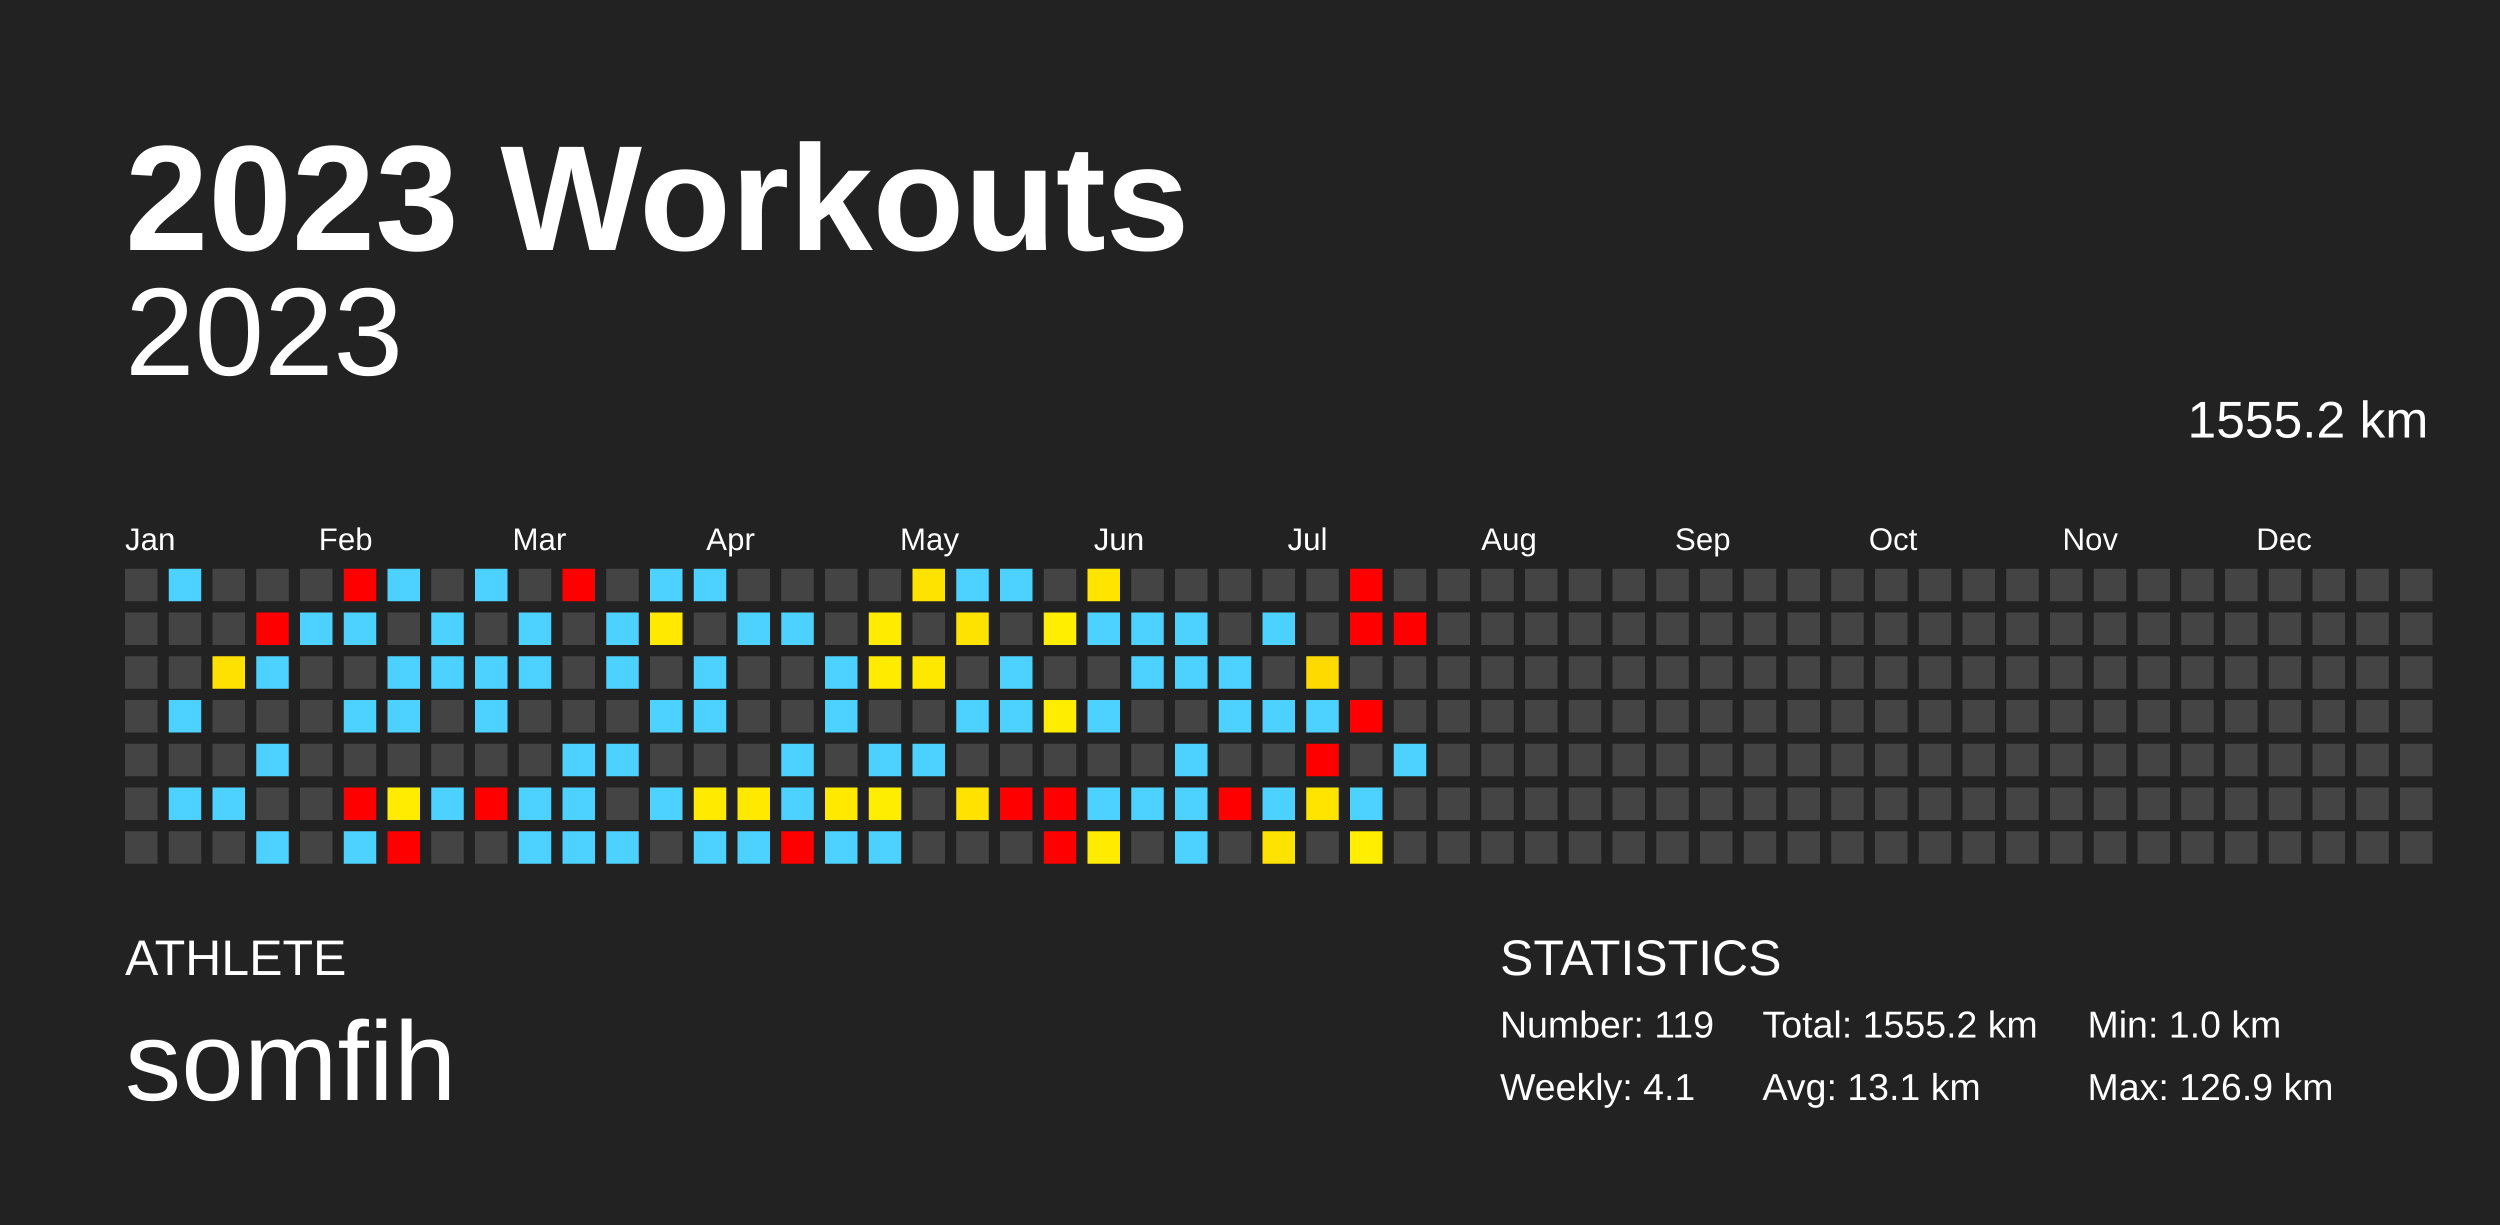
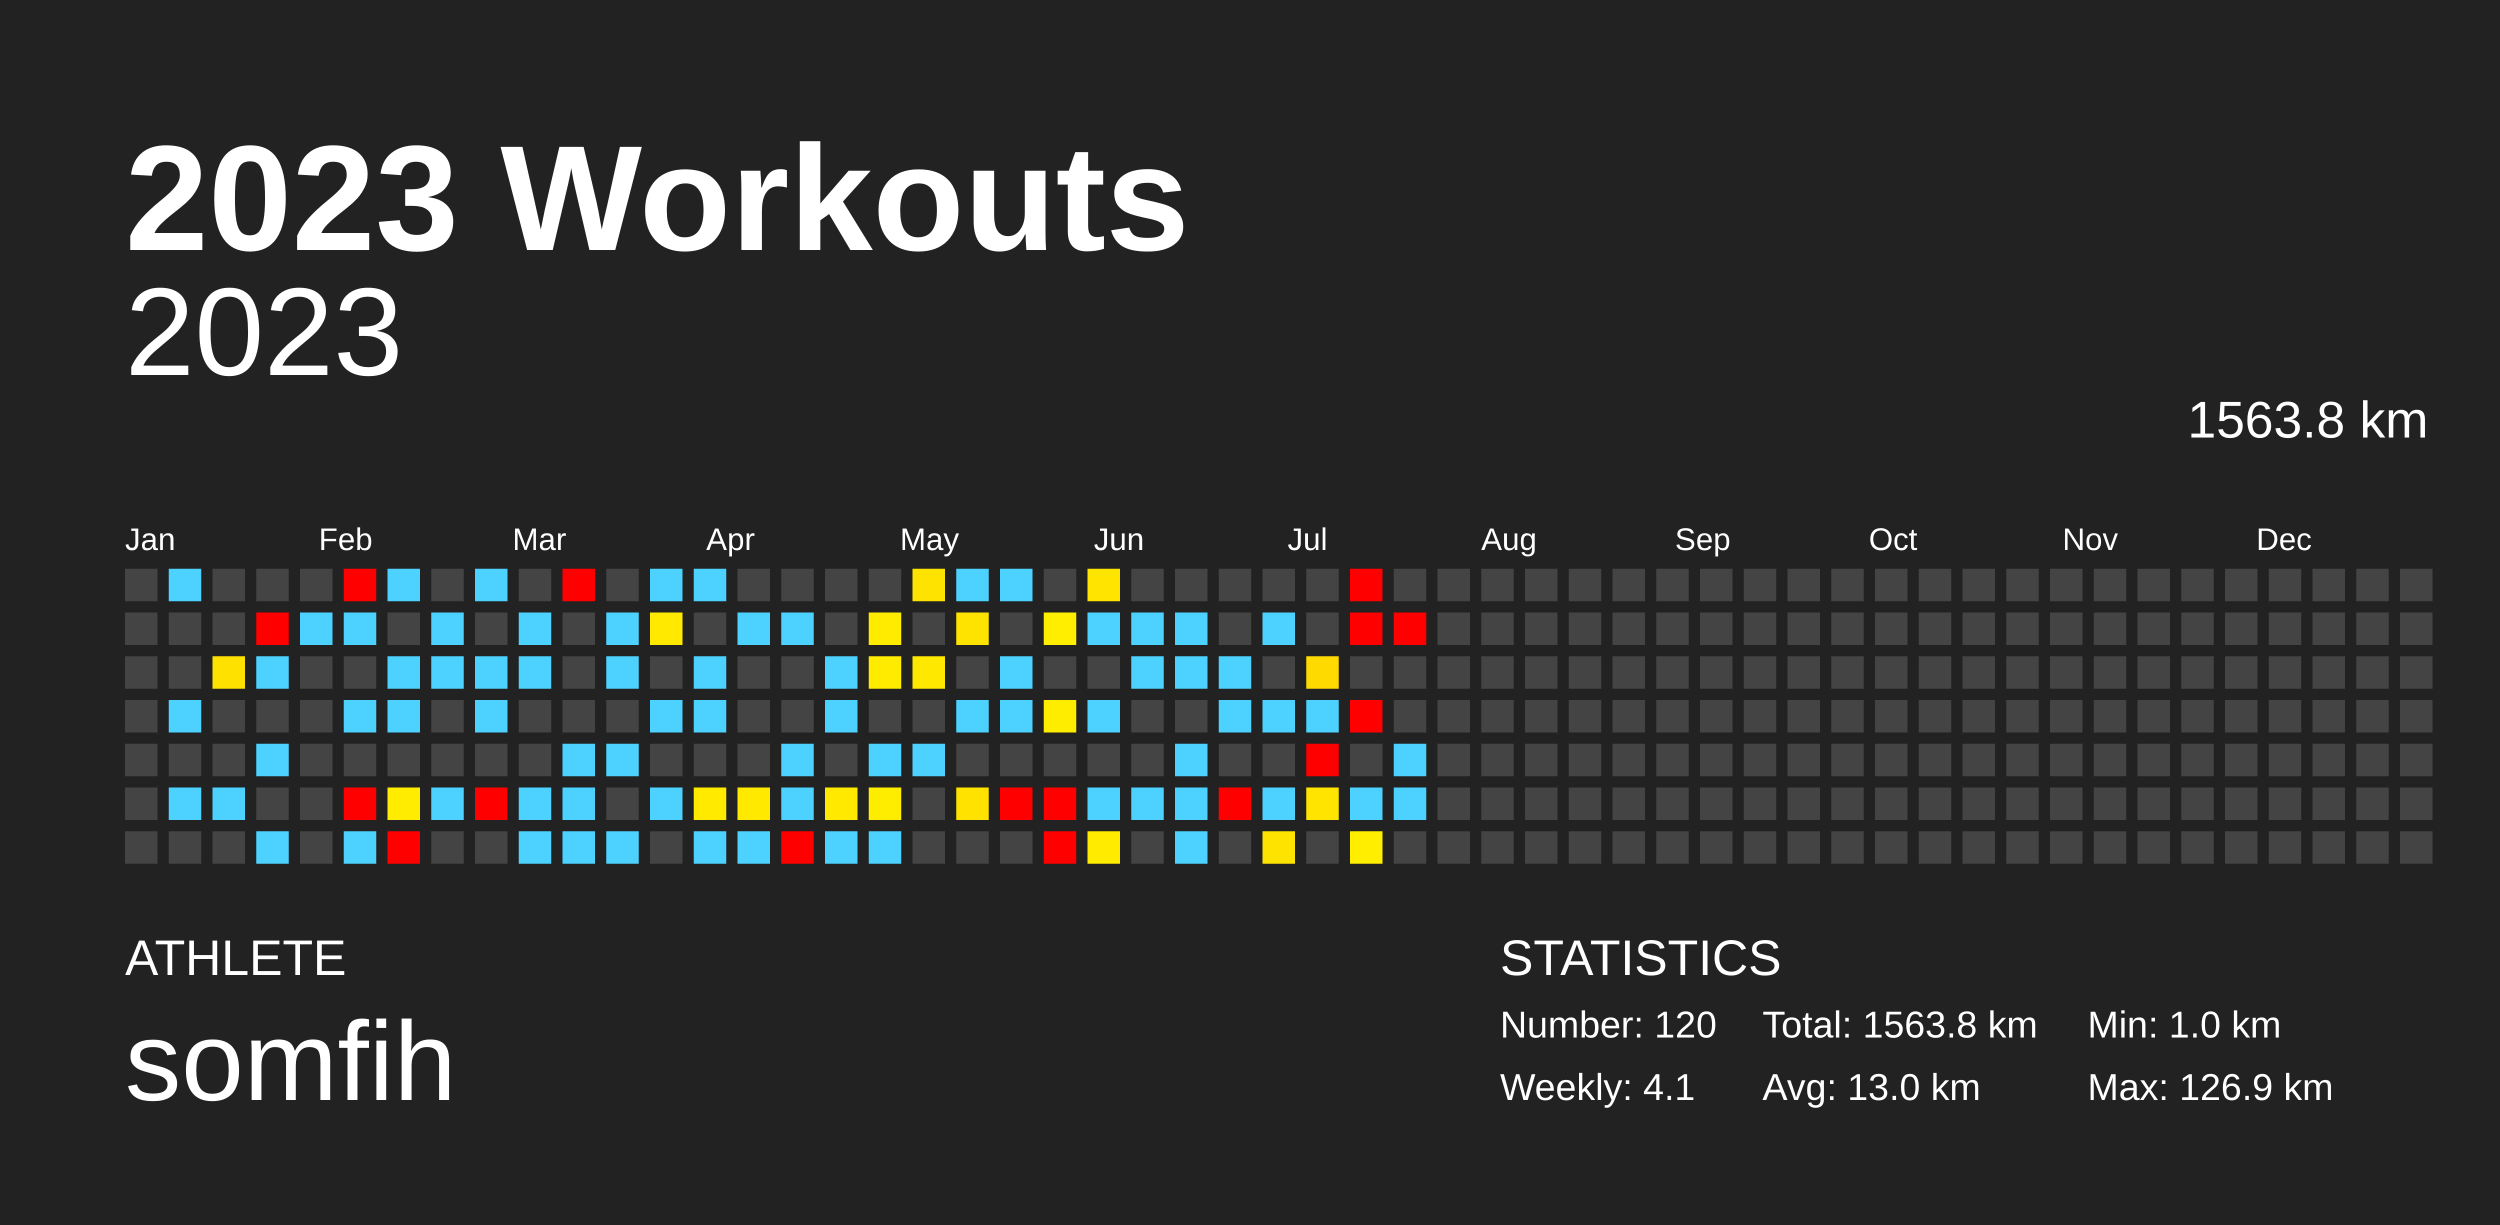
<svg xmlns="http://www.w3.org/2000/svg" baseProfile="full" height="98mm" version="1.1" viewBox="0,0,200,98" width="200mm">
  <defs />
  <rect fill="#222222" height="98" width="200" x="0" y="0" />
  <text fill="#FFFFFF" style="font-size:12px; font-family:Arial; font-weight:bold;" x="10" y="20">2023 Workouts</text>
  <text fill="#FFFFFF" style="font-size:4px; font-family:Arial" x="10" y="78">ATHLETE</text>
  <text fill="#FFFFFF" style="font-size:9px; font-family:Arial" x="10" y="88">somfih</text>
  <text fill="#FFFFFF" style="font-size:4px; font-family:Arial" x="120" y="78">STATISTICS</text>
-   <text fill="#FFFFFF" style="font-size:3px; font-family:Arial" x="120" y="83">Number: 119</text>
+   <text fill="#FFFFFF" style="font-size:3px; font-family:Arial" x="120" y="83">Number: 120</text>
  <text fill="#FFFFFF" style="font-size:3px; font-family:Arial" x="120" y="88">Weekly: 4.1</text>
-   <text fill="#FFFFFF" style="font-size:3px; font-family:Arial" x="141" y="83">Total: 1555.2 km</text>
-   <text fill="#FFFFFF" style="font-size:3px; font-family:Arial" x="141" y="88">Avg: 13.1 km</text>
+   <text fill="#FFFFFF" style="font-size:3px; font-family:Arial" x="141" y="83">Total: 1563.8 km</text>
+   <text fill="#FFFFFF" style="font-size:3px; font-family:Arial" x="141" y="88">Avg: 13.0 km</text>
  <text fill="#FFFFFF" style="font-size:3px; font-family:Arial" x="167" y="83">Min: 1.0 km</text>
  <text fill="#FFFFFF" style="font-size:3px; font-family:Arial" x="167" y="88">Max: 126.9 km</text>
  <text alignment-baseline="hanging" fill="#FFFFFF" style="font-size:10.0px; font-family:Arial;" x="10" y="30">2023</text>
-   <text alignment-baseline="hanging" fill="#FFFFFF" style="font-size:4.125px; font-family:Arial;" x="175" y="35">1555.2 km</text>
+   <text alignment-baseline="hanging" fill="#FFFFFF" style="font-size:4.125px; font-family:Arial;" x="175" y="35">1563.8 km</text>
  <text fill="#FFFFFF" style="font-size:2.5px; font-family:Arial" x="10.0" y="44">Jan</text>
  <text fill="#FFFFFF" style="font-size:2.5px; font-family:Arial" x="25.5" y="44">Feb</text>
  <text fill="#FFFFFF" style="font-size:2.5px; font-family:Arial" x="41.0" y="44">Mar</text>
  <text fill="#FFFFFF" style="font-size:2.5px; font-family:Arial" x="56.5" y="44">Apr</text>
  <text fill="#FFFFFF" style="font-size:2.5px; font-family:Arial" x="72.0" y="44">May</text>
  <text fill="#FFFFFF" style="font-size:2.5px; font-family:Arial" x="87.5" y="44">Jun</text>
  <text fill="#FFFFFF" style="font-size:2.5px; font-family:Arial" x="103.0" y="44">Jul</text>
  <text fill="#FFFFFF" style="font-size:2.5px; font-family:Arial" x="118.5" y="44">Aug</text>
  <text fill="#FFFFFF" style="font-size:2.5px; font-family:Arial" x="134.0" y="44">Sep</text>
  <text fill="#FFFFFF" style="font-size:2.5px; font-family:Arial" x="149.5" y="44">Oct</text>
  <text fill="#FFFFFF" style="font-size:2.5px; font-family:Arial" x="165.0" y="44">Nov</text>
  <text fill="#FFFFFF" style="font-size:2.5px; font-family:Arial" x="180.5" y="44">Dec</text>
  <rect fill="#444444" height="2.6" width="2.6" x="10.0" y="45.5" />
  <rect fill="#444444" height="2.6" width="2.6" x="10.0" y="49.0" />
  <rect fill="#444444" height="2.6" width="2.6" x="10.0" y="52.5" />
  <rect fill="#444444" height="2.6" width="2.6" x="10.0" y="56.0" />
  <rect fill="#444444" height="2.6" width="2.6" x="10.0" y="59.5" />
  <rect fill="#444444" height="2.6" width="2.6" x="10.0" y="63.0" />
  <rect fill="#444444" height="2.6" width="2.6" x="10.0" y="66.5" />
  <rect fill="#4dd2ff" height="2.6" width="2.6" x="13.5" y="45.5" />
  <rect fill="#444444" height="2.6" width="2.6" x="13.5" y="49.0" />
  <rect fill="#444444" height="2.6" width="2.6" x="13.5" y="52.5" />
  <rect fill="#4dd2ff" height="2.6" width="2.6" x="13.5" y="56.0" />
  <rect fill="#444444" height="2.6" width="2.6" x="13.5" y="59.5" />
  <rect fill="#4dd2ff" height="2.6" width="2.6" x="13.5" y="63.0" />
  <rect fill="#444444" height="2.6" width="2.6" x="13.5" y="66.5" />
  <rect fill="#444444" height="2.6" width="2.6" x="17.0" y="45.5" />
  <rect fill="#444444" height="2.6" width="2.6" x="17.0" y="49.0" />
  <rect fill="#ffe100" height="2.6" width="2.6" x="17.0" y="52.5" />
  <rect fill="#444444" height="2.6" width="2.6" x="17.0" y="56.0" />
  <rect fill="#444444" height="2.6" width="2.6" x="17.0" y="59.5" />
  <rect fill="#4dd2ff" height="2.6" width="2.6" x="17.0" y="63.0" />
  <rect fill="#444444" height="2.6" width="2.6" x="17.0" y="66.5" />
  <rect fill="#444444" height="2.6" width="2.6" x="20.5" y="45.5" />
  <rect fill="red" height="2.6" width="2.6" x="20.5" y="49.0" />
  <rect fill="#4dd2ff" height="2.6" width="2.6" x="20.5" y="52.5" />
  <rect fill="#444444" height="2.6" width="2.6" x="20.5" y="56.0" />
  <rect fill="#4dd2ff" height="2.6" width="2.6" x="20.5" y="59.5" />
  <rect fill="#444444" height="2.6" width="2.6" x="20.5" y="63.0" />
  <rect fill="#4dd2ff" height="2.6" width="2.6" x="20.5" y="66.5" />
  <rect fill="#444444" height="2.6" width="2.6" x="24.0" y="45.5" />
  <rect fill="#4dd2ff" height="2.6" width="2.6" x="24.0" y="49.0" />
  <rect fill="#444444" height="2.6" width="2.6" x="24.0" y="52.5" />
  <rect fill="#444444" height="2.6" width="2.6" x="24.0" y="56.0" />
  <rect fill="#444444" height="2.6" width="2.6" x="24.0" y="59.5" />
  <rect fill="#444444" height="2.6" width="2.6" x="24.0" y="63.0" />
  <rect fill="#444444" height="2.6" width="2.6" x="24.0" y="66.5" />
  <rect fill="red" height="2.6" width="2.6" x="27.5" y="45.5" />
  <rect fill="#4dd2ff" height="2.6" width="2.6" x="27.5" y="49.0" />
  <rect fill="#444444" height="2.6" width="2.6" x="27.5" y="52.5" />
  <rect fill="#4dd2ff" height="2.6" width="2.6" x="27.5" y="56.0" />
  <rect fill="#444444" height="2.6" width="2.6" x="27.5" y="59.5" />
  <rect fill="red" height="2.6" width="2.6" x="27.5" y="63.0" />
  <rect fill="#4dd2ff" height="2.6" width="2.6" x="27.5" y="66.5" />
  <rect fill="#4dd2ff" height="2.6" width="2.6" x="31.0" y="45.5" />
  <rect fill="#444444" height="2.6" width="2.6" x="31.0" y="49.0" />
  <rect fill="#4dd2ff" height="2.6" width="2.6" x="31.0" y="52.5" />
  <rect fill="#4dd2ff" height="2.6" width="2.6" x="31.0" y="56.0" />
  <rect fill="#444444" height="2.6" width="2.6" x="31.0" y="59.5" />
  <rect fill="#ffec00" height="2.6" width="2.6" x="31.0" y="63.0" />
  <rect fill="red" height="2.6" width="2.6" x="31.0" y="66.5" />
  <rect fill="#444444" height="2.6" width="2.6" x="34.5" y="45.5" />
  <rect fill="#4dd2ff" height="2.6" width="2.6" x="34.5" y="49.0" />
  <rect fill="#4dd2ff" height="2.6" width="2.6" x="34.5" y="52.5" />
  <rect fill="#444444" height="2.6" width="2.6" x="34.5" y="56.0" />
  <rect fill="#444444" height="2.6" width="2.6" x="34.5" y="59.5" />
  <rect fill="#4dd2ff" height="2.6" width="2.6" x="34.5" y="63.0" />
  <rect fill="#444444" height="2.6" width="2.6" x="34.5" y="66.5" />
  <rect fill="#4dd2ff" height="2.6" width="2.6" x="38.0" y="45.5" />
  <rect fill="#444444" height="2.6" width="2.6" x="38.0" y="49.0" />
  <rect fill="#4dd2ff" height="2.6" width="2.6" x="38.0" y="52.5" />
  <rect fill="#4dd2ff" height="2.6" width="2.6" x="38.0" y="56.0" />
  <rect fill="#444444" height="2.6" width="2.6" x="38.0" y="59.5" />
  <rect fill="red" height="2.6" width="2.6" x="38.0" y="63.0" />
  <rect fill="#444444" height="2.6" width="2.6" x="38.0" y="66.5" />
  <rect fill="#444444" height="2.6" width="2.6" x="41.5" y="45.5" />
  <rect fill="#4dd2ff" height="2.6" width="2.6" x="41.5" y="49.0" />
  <rect fill="#4dd2ff" height="2.6" width="2.6" x="41.5" y="52.5" />
  <rect fill="#444444" height="2.6" width="2.6" x="41.5" y="56.0" />
  <rect fill="#444444" height="2.6" width="2.6" x="41.5" y="59.5" />
  <rect fill="#4dd2ff" height="2.6" width="2.6" x="41.5" y="63.0" />
  <rect fill="#4dd2ff" height="2.6" width="2.6" x="41.5" y="66.5" />
  <rect fill="red" height="2.6" width="2.6" x="45.0" y="45.5" />
  <rect fill="#444444" height="2.6" width="2.6" x="45.0" y="49.0" />
  <rect fill="#444444" height="2.6" width="2.6" x="45.0" y="52.5" />
  <rect fill="#444444" height="2.6" width="2.6" x="45.0" y="56.0" />
  <rect fill="#4dd2ff" height="2.6" width="2.6" x="45.0" y="59.5" />
  <rect fill="#4dd2ff" height="2.6" width="2.6" x="45.0" y="63.0" />
  <rect fill="#4dd2ff" height="2.6" width="2.6" x="45.0" y="66.5" />
  <rect fill="#444444" height="2.6" width="2.6" x="48.5" y="45.5" />
  <rect fill="#4dd2ff" height="2.6" width="2.6" x="48.5" y="49.0" />
  <rect fill="#4dd2ff" height="2.6" width="2.6" x="48.5" y="52.5" />
  <rect fill="#444444" height="2.6" width="2.6" x="48.5" y="56.0" />
  <rect fill="#4dd2ff" height="2.6" width="2.6" x="48.5" y="59.5" />
  <rect fill="#444444" height="2.6" width="2.6" x="48.5" y="63.0" />
  <rect fill="#4dd2ff" height="2.6" width="2.6" x="48.5" y="66.5" />
  <rect fill="#4dd2ff" height="2.6" width="2.6" x="52.0" y="45.5" />
  <rect fill="#ffe900" height="2.6" width="2.6" x="52.0" y="49.0" />
  <rect fill="#444444" height="2.6" width="2.6" x="52.0" y="52.5" />
  <rect fill="#4dd2ff" height="2.6" width="2.6" x="52.0" y="56.0" />
  <rect fill="#444444" height="2.6" width="2.6" x="52.0" y="59.5" />
  <rect fill="#4dd2ff" height="2.6" width="2.6" x="52.0" y="63.0" />
  <rect fill="#444444" height="2.6" width="2.6" x="52.0" y="66.5" />
  <rect fill="#4dd2ff" height="2.6" width="2.6" x="55.5" y="45.5" />
  <rect fill="#444444" height="2.6" width="2.6" x="55.5" y="49.0" />
  <rect fill="#4dd2ff" height="2.6" width="2.6" x="55.5" y="52.5" />
  <rect fill="#4dd2ff" height="2.6" width="2.6" x="55.5" y="56.0" />
  <rect fill="#444444" height="2.6" width="2.6" x="55.5" y="59.5" />
  <rect fill="#ffea00" height="2.6" width="2.6" x="55.5" y="63.0" />
  <rect fill="#4dd2ff" height="2.6" width="2.6" x="55.5" y="66.5" />
  <rect fill="#444444" height="2.6" width="2.6" x="59.0" y="45.5" />
  <rect fill="#4dd2ff" height="2.6" width="2.6" x="59.0" y="49.0" />
  <rect fill="#444444" height="2.6" width="2.6" x="59.0" y="52.5" />
  <rect fill="#444444" height="2.6" width="2.6" x="59.0" y="56.0" />
  <rect fill="#444444" height="2.6" width="2.6" x="59.0" y="59.5" />
  <rect fill="#ffe900" height="2.6" width="2.6" x="59.0" y="63.0" />
  <rect fill="#4dd2ff" height="2.6" width="2.6" x="59.0" y="66.5" />
  <rect fill="#444444" height="2.6" width="2.6" x="62.5" y="45.5" />
  <rect fill="#4dd2ff" height="2.6" width="2.6" x="62.5" y="49.0" />
  <rect fill="#444444" height="2.6" width="2.6" x="62.5" y="52.5" />
  <rect fill="#444444" height="2.6" width="2.6" x="62.5" y="56.0" />
  <rect fill="#4dd2ff" height="2.6" width="2.6" x="62.5" y="59.5" />
  <rect fill="#4dd2ff" height="2.6" width="2.6" x="62.5" y="63.0" />
  <rect fill="red" height="2.6" width="2.6" x="62.5" y="66.5" />
  <rect fill="#444444" height="2.6" width="2.6" x="66.0" y="45.5" />
  <rect fill="#444444" height="2.6" width="2.6" x="66.0" y="49.0" />
  <rect fill="#4dd2ff" height="2.6" width="2.6" x="66.0" y="52.5" />
  <rect fill="#4dd2ff" height="2.6" width="2.6" x="66.0" y="56.0" />
  <rect fill="#444444" height="2.6" width="2.6" x="66.0" y="59.5" />
  <rect fill="#ffe900" height="2.6" width="2.6" x="66.0" y="63.0" />
  <rect fill="#4dd2ff" height="2.6" width="2.6" x="66.0" y="66.5" />
  <rect fill="#444444" height="2.6" width="2.6" x="69.5" y="45.5" />
  <rect fill="#ffeb00" height="2.6" width="2.6" x="69.5" y="49.0" />
  <rect fill="#ffeb00" height="2.6" width="2.6" x="69.5" y="52.5" />
  <rect fill="#444444" height="2.6" width="2.6" x="69.5" y="56.0" />
  <rect fill="#4dd2ff" height="2.6" width="2.6" x="69.5" y="59.5" />
  <rect fill="#ffed00" height="2.6" width="2.6" x="69.5" y="63.0" />
  <rect fill="#4dd2ff" height="2.6" width="2.6" x="69.5" y="66.5" />
  <rect fill="#ffe300" height="2.6" width="2.6" x="73.0" y="45.5" />
  <rect fill="#444444" height="2.6" width="2.6" x="73.0" y="49.0" />
  <rect fill="#ffe800" height="2.6" width="2.6" x="73.0" y="52.5" />
  <rect fill="#444444" height="2.6" width="2.6" x="73.0" y="56.0" />
  <rect fill="#4dd2ff" height="2.6" width="2.6" x="73.0" y="59.5" />
  <rect fill="#444444" height="2.6" width="2.6" x="73.0" y="63.0" />
  <rect fill="#444444" height="2.6" width="2.6" x="73.0" y="66.5" />
  <rect fill="#4dd2ff" height="2.6" width="2.6" x="76.5" y="45.5" />
  <rect fill="#ffe300" height="2.6" width="2.6" x="76.5" y="49.0" />
  <rect fill="#444444" height="2.6" width="2.6" x="76.5" y="52.5" />
  <rect fill="#4dd2ff" height="2.6" width="2.6" x="76.5" y="56.0" />
  <rect fill="#444444" height="2.6" width="2.6" x="76.5" y="59.5" />
  <rect fill="#ffe200" height="2.6" width="2.6" x="76.5" y="63.0" />
  <rect fill="#444444" height="2.6" width="2.6" x="76.5" y="66.5" />
  <rect fill="#4dd2ff" height="2.6" width="2.6" x="80.0" y="45.5" />
  <rect fill="#444444" height="2.6" width="2.6" x="80.0" y="49.0" />
  <rect fill="#4dd2ff" height="2.6" width="2.6" x="80.0" y="52.5" />
  <rect fill="#4dd2ff" height="2.6" width="2.6" x="80.0" y="56.0" />
  <rect fill="#444444" height="2.6" width="2.6" x="80.0" y="59.5" />
  <rect fill="red" height="2.6" width="2.6" x="80.0" y="63.0" />
  <rect fill="#444444" height="2.6" width="2.6" x="80.0" y="66.5" />
  <rect fill="#444444" height="2.6" width="2.6" x="83.5" y="45.5" />
  <rect fill="#ffee00" height="2.6" width="2.6" x="83.5" y="49.0" />
  <rect fill="#444444" height="2.6" width="2.6" x="83.5" y="52.5" />
  <rect fill="#ffed00" height="2.6" width="2.6" x="83.5" y="56.0" />
  <rect fill="#444444" height="2.6" width="2.6" x="83.5" y="59.5" />
  <rect fill="red" height="2.6" width="2.6" x="83.5" y="63.0" />
  <rect fill="red" height="2.6" width="2.6" x="83.5" y="66.5" />
  <rect fill="#ffe400" height="2.6" width="2.6" x="87.0" y="45.5" />
  <rect fill="#4dd2ff" height="2.6" width="2.6" x="87.0" y="49.0" />
  <rect fill="#444444" height="2.6" width="2.6" x="87.0" y="52.5" />
  <rect fill="#4dd2ff" height="2.6" width="2.6" x="87.0" y="56.0" />
  <rect fill="#444444" height="2.6" width="2.6" x="87.0" y="59.5" />
  <rect fill="#4dd2ff" height="2.6" width="2.6" x="87.0" y="63.0" />
  <rect fill="#ffeb00" height="2.6" width="2.6" x="87.0" y="66.5" />
  <rect fill="#444444" height="2.6" width="2.6" x="90.5" y="45.5" />
  <rect fill="#4dd2ff" height="2.6" width="2.6" x="90.5" y="49.0" />
  <rect fill="#4dd2ff" height="2.6" width="2.6" x="90.5" y="52.5" />
  <rect fill="#444444" height="2.6" width="2.6" x="90.5" y="56.0" />
  <rect fill="#444444" height="2.6" width="2.6" x="90.5" y="59.5" />
  <rect fill="#4dd2ff" height="2.6" width="2.6" x="90.5" y="63.0" />
  <rect fill="#444444" height="2.6" width="2.6" x="90.5" y="66.5" />
  <rect fill="#444444" height="2.6" width="2.6" x="94.0" y="45.5" />
  <rect fill="#4dd2ff" height="2.6" width="2.6" x="94.0" y="49.0" />
  <rect fill="#4dd2ff" height="2.6" width="2.6" x="94.0" y="52.5" />
  <rect fill="#444444" height="2.6" width="2.6" x="94.0" y="56.0" />
  <rect fill="#4dd2ff" height="2.6" width="2.6" x="94.0" y="59.5" />
  <rect fill="#4dd2ff" height="2.6" width="2.6" x="94.0" y="63.0" />
  <rect fill="#4dd2ff" height="2.6" width="2.6" x="94.0" y="66.5" />
  <rect fill="#444444" height="2.6" width="2.6" x="97.5" y="45.5" />
  <rect fill="#444444" height="2.6" width="2.6" x="97.5" y="49.0" />
  <rect fill="#4dd2ff" height="2.6" width="2.6" x="97.5" y="52.5" />
  <rect fill="#4dd2ff" height="2.6" width="2.6" x="97.5" y="56.0" />
  <rect fill="#444444" height="2.6" width="2.6" x="97.5" y="59.5" />
  <rect fill="red" height="2.6" width="2.6" x="97.5" y="63.0" />
  <rect fill="#444444" height="2.6" width="2.6" x="97.5" y="66.5" />
  <rect fill="#444444" height="2.6" width="2.6" x="101.0" y="45.5" />
  <rect fill="#4dd2ff" height="2.6" width="2.6" x="101.0" y="49.0" />
  <rect fill="#444444" height="2.6" width="2.6" x="101.0" y="52.5" />
  <rect fill="#4dd2ff" height="2.6" width="2.6" x="101.0" y="56.0" />
  <rect fill="#444444" height="2.6" width="2.6" x="101.0" y="59.5" />
  <rect fill="#4dd2ff" height="2.6" width="2.6" x="101.0" y="63.0" />
  <rect fill="#ffe300" height="2.6" width="2.6" x="101.0" y="66.5" />
  <rect fill="#444444" height="2.6" width="2.6" x="104.5" y="45.5" />
  <rect fill="#444444" height="2.6" width="2.6" x="104.5" y="49.0" />
  <rect fill="#ffda00" height="2.6" width="2.6" x="104.5" y="52.5" />
  <rect fill="#4dd2ff" height="2.6" width="2.6" x="104.5" y="56.0" />
  <rect fill="red" height="2.6" width="2.6" x="104.5" y="59.5" />
  <rect fill="#ffe400" height="2.6" width="2.6" x="104.5" y="63.0" />
  <rect fill="#444444" height="2.6" width="2.6" x="104.5" y="66.5" />
  <rect fill="red" height="2.6" width="2.6" x="108.0" y="45.5" />
  <rect fill="red" height="2.6" width="2.6" x="108.0" y="49.0" />
  <rect fill="#444444" height="2.6" width="2.6" x="108.0" y="52.5" />
  <rect fill="red" height="2.6" width="2.6" x="108.0" y="56.0" />
  <rect fill="#444444" height="2.6" width="2.6" x="108.0" y="59.5" />
  <rect fill="#4dd2ff" height="2.6" width="2.6" x="108.0" y="63.0" />
  <rect fill="#ffee00" height="2.6" width="2.6" x="108.0" y="66.5" />
  <rect fill="#444444" height="2.6" width="2.6" x="111.5" y="45.5" />
  <rect fill="red" height="2.6" width="2.6" x="111.5" y="49.0" />
  <rect fill="#444444" height="2.6" width="2.6" x="111.5" y="52.5" />
  <rect fill="#444444" height="2.6" width="2.6" x="111.5" y="56.0" />
  <rect fill="#4dd2ff" height="2.6" width="2.6" x="111.5" y="59.5" />
-   <rect fill="#444444" height="2.6" width="2.6" x="111.5" y="63.0" />
+   <rect fill="#4dd2ff" height="2.6" width="2.6" x="111.5" y="63.0" />
  <rect fill="#444444" height="2.6" width="2.6" x="111.5" y="66.5" />
  <rect fill="#444444" height="2.6" width="2.6" x="115.0" y="45.5" />
  <rect fill="#444444" height="2.6" width="2.6" x="115.0" y="49.0" />
  <rect fill="#444444" height="2.6" width="2.6" x="115.0" y="52.5" />
  <rect fill="#444444" height="2.6" width="2.6" x="115.0" y="56.0" />
  <rect fill="#444444" height="2.6" width="2.6" x="115.0" y="59.5" />
  <rect fill="#444444" height="2.6" width="2.6" x="115.0" y="63.0" />
  <rect fill="#444444" height="2.6" width="2.6" x="115.0" y="66.5" />
  <rect fill="#444444" height="2.6" width="2.6" x="118.5" y="45.5" />
  <rect fill="#444444" height="2.6" width="2.6" x="118.5" y="49.0" />
  <rect fill="#444444" height="2.6" width="2.6" x="118.5" y="52.5" />
  <rect fill="#444444" height="2.6" width="2.6" x="118.5" y="56.0" />
  <rect fill="#444444" height="2.6" width="2.6" x="118.5" y="59.5" />
  <rect fill="#444444" height="2.6" width="2.6" x="118.5" y="63.0" />
  <rect fill="#444444" height="2.6" width="2.6" x="118.5" y="66.5" />
  <rect fill="#444444" height="2.6" width="2.6" x="122.0" y="45.5" />
  <rect fill="#444444" height="2.6" width="2.6" x="122.0" y="49.0" />
  <rect fill="#444444" height="2.6" width="2.6" x="122.0" y="52.5" />
  <rect fill="#444444" height="2.6" width="2.6" x="122.0" y="56.0" />
  <rect fill="#444444" height="2.6" width="2.6" x="122.0" y="59.5" />
  <rect fill="#444444" height="2.6" width="2.6" x="122.0" y="63.0" />
  <rect fill="#444444" height="2.6" width="2.6" x="122.0" y="66.5" />
  <rect fill="#444444" height="2.6" width="2.6" x="125.5" y="45.5" />
  <rect fill="#444444" height="2.6" width="2.6" x="125.5" y="49.0" />
  <rect fill="#444444" height="2.6" width="2.6" x="125.5" y="52.5" />
  <rect fill="#444444" height="2.6" width="2.6" x="125.5" y="56.0" />
  <rect fill="#444444" height="2.6" width="2.6" x="125.5" y="59.5" />
  <rect fill="#444444" height="2.6" width="2.6" x="125.5" y="63.0" />
  <rect fill="#444444" height="2.6" width="2.6" x="125.5" y="66.5" />
  <rect fill="#444444" height="2.6" width="2.6" x="129.0" y="45.5" />
  <rect fill="#444444" height="2.6" width="2.6" x="129.0" y="49.0" />
  <rect fill="#444444" height="2.6" width="2.6" x="129.0" y="52.5" />
  <rect fill="#444444" height="2.6" width="2.6" x="129.0" y="56.0" />
  <rect fill="#444444" height="2.6" width="2.6" x="129.0" y="59.5" />
  <rect fill="#444444" height="2.6" width="2.6" x="129.0" y="63.0" />
  <rect fill="#444444" height="2.6" width="2.6" x="129.0" y="66.5" />
  <rect fill="#444444" height="2.6" width="2.6" x="132.5" y="45.5" />
  <rect fill="#444444" height="2.6" width="2.6" x="132.5" y="49.0" />
  <rect fill="#444444" height="2.6" width="2.6" x="132.5" y="52.5" />
  <rect fill="#444444" height="2.6" width="2.6" x="132.5" y="56.0" />
  <rect fill="#444444" height="2.6" width="2.6" x="132.5" y="59.5" />
  <rect fill="#444444" height="2.6" width="2.6" x="132.5" y="63.0" />
  <rect fill="#444444" height="2.6" width="2.6" x="132.5" y="66.5" />
  <rect fill="#444444" height="2.6" width="2.6" x="136.0" y="45.5" />
  <rect fill="#444444" height="2.6" width="2.6" x="136.0" y="49.0" />
  <rect fill="#444444" height="2.6" width="2.6" x="136.0" y="52.5" />
  <rect fill="#444444" height="2.6" width="2.6" x="136.0" y="56.0" />
  <rect fill="#444444" height="2.6" width="2.6" x="136.0" y="59.5" />
  <rect fill="#444444" height="2.6" width="2.6" x="136.0" y="63.0" />
  <rect fill="#444444" height="2.6" width="2.6" x="136.0" y="66.5" />
  <rect fill="#444444" height="2.6" width="2.6" x="139.5" y="45.5" />
  <rect fill="#444444" height="2.6" width="2.6" x="139.5" y="49.0" />
  <rect fill="#444444" height="2.6" width="2.6" x="139.5" y="52.5" />
  <rect fill="#444444" height="2.6" width="2.6" x="139.5" y="56.0" />
  <rect fill="#444444" height="2.6" width="2.6" x="139.5" y="59.5" />
  <rect fill="#444444" height="2.6" width="2.6" x="139.5" y="63.0" />
  <rect fill="#444444" height="2.6" width="2.6" x="139.5" y="66.5" />
  <rect fill="#444444" height="2.6" width="2.6" x="143.0" y="45.5" />
  <rect fill="#444444" height="2.6" width="2.6" x="143.0" y="49.0" />
  <rect fill="#444444" height="2.6" width="2.6" x="143.0" y="52.5" />
  <rect fill="#444444" height="2.6" width="2.6" x="143.0" y="56.0" />
  <rect fill="#444444" height="2.6" width="2.6" x="143.0" y="59.5" />
  <rect fill="#444444" height="2.6" width="2.6" x="143.0" y="63.0" />
  <rect fill="#444444" height="2.6" width="2.6" x="143.0" y="66.5" />
  <rect fill="#444444" height="2.6" width="2.6" x="146.5" y="45.5" />
  <rect fill="#444444" height="2.6" width="2.6" x="146.5" y="49.0" />
  <rect fill="#444444" height="2.6" width="2.6" x="146.5" y="52.5" />
  <rect fill="#444444" height="2.6" width="2.6" x="146.5" y="56.0" />
  <rect fill="#444444" height="2.6" width="2.6" x="146.5" y="59.5" />
  <rect fill="#444444" height="2.6" width="2.6" x="146.5" y="63.0" />
  <rect fill="#444444" height="2.6" width="2.6" x="146.5" y="66.5" />
  <rect fill="#444444" height="2.6" width="2.6" x="150.0" y="45.5" />
  <rect fill="#444444" height="2.6" width="2.6" x="150.0" y="49.0" />
  <rect fill="#444444" height="2.6" width="2.6" x="150.0" y="52.5" />
  <rect fill="#444444" height="2.6" width="2.6" x="150.0" y="56.0" />
  <rect fill="#444444" height="2.6" width="2.6" x="150.0" y="59.5" />
  <rect fill="#444444" height="2.6" width="2.6" x="150.0" y="63.0" />
  <rect fill="#444444" height="2.6" width="2.6" x="150.0" y="66.5" />
  <rect fill="#444444" height="2.6" width="2.6" x="153.5" y="45.5" />
  <rect fill="#444444" height="2.6" width="2.6" x="153.5" y="49.0" />
  <rect fill="#444444" height="2.6" width="2.6" x="153.5" y="52.5" />
  <rect fill="#444444" height="2.6" width="2.6" x="153.5" y="56.0" />
  <rect fill="#444444" height="2.6" width="2.6" x="153.5" y="59.5" />
  <rect fill="#444444" height="2.6" width="2.6" x="153.5" y="63.0" />
  <rect fill="#444444" height="2.6" width="2.6" x="153.5" y="66.5" />
  <rect fill="#444444" height="2.6" width="2.6" x="157.0" y="45.5" />
  <rect fill="#444444" height="2.6" width="2.6" x="157.0" y="49.0" />
  <rect fill="#444444" height="2.6" width="2.6" x="157.0" y="52.5" />
  <rect fill="#444444" height="2.6" width="2.6" x="157.0" y="56.0" />
  <rect fill="#444444" height="2.6" width="2.6" x="157.0" y="59.5" />
  <rect fill="#444444" height="2.6" width="2.6" x="157.0" y="63.0" />
  <rect fill="#444444" height="2.6" width="2.6" x="157.0" y="66.5" />
  <rect fill="#444444" height="2.6" width="2.6" x="160.5" y="45.5" />
  <rect fill="#444444" height="2.6" width="2.6" x="160.5" y="49.0" />
  <rect fill="#444444" height="2.6" width="2.6" x="160.5" y="52.5" />
  <rect fill="#444444" height="2.6" width="2.6" x="160.5" y="56.0" />
  <rect fill="#444444" height="2.6" width="2.6" x="160.5" y="59.5" />
  <rect fill="#444444" height="2.6" width="2.6" x="160.5" y="63.0" />
  <rect fill="#444444" height="2.6" width="2.6" x="160.5" y="66.5" />
  <rect fill="#444444" height="2.6" width="2.6" x="164.0" y="45.5" />
  <rect fill="#444444" height="2.6" width="2.6" x="164.0" y="49.0" />
  <rect fill="#444444" height="2.6" width="2.6" x="164.0" y="52.5" />
  <rect fill="#444444" height="2.6" width="2.6" x="164.0" y="56.0" />
  <rect fill="#444444" height="2.6" width="2.6" x="164.0" y="59.5" />
  <rect fill="#444444" height="2.6" width="2.6" x="164.0" y="63.0" />
  <rect fill="#444444" height="2.6" width="2.6" x="164.0" y="66.5" />
  <rect fill="#444444" height="2.6" width="2.6" x="167.5" y="45.5" />
  <rect fill="#444444" height="2.6" width="2.6" x="167.5" y="49.0" />
  <rect fill="#444444" height="2.6" width="2.6" x="167.5" y="52.5" />
  <rect fill="#444444" height="2.6" width="2.6" x="167.5" y="56.0" />
  <rect fill="#444444" height="2.6" width="2.6" x="167.5" y="59.5" />
  <rect fill="#444444" height="2.6" width="2.6" x="167.5" y="63.0" />
  <rect fill="#444444" height="2.6" width="2.6" x="167.5" y="66.5" />
  <rect fill="#444444" height="2.6" width="2.6" x="171.0" y="45.5" />
  <rect fill="#444444" height="2.6" width="2.6" x="171.0" y="49.0" />
  <rect fill="#444444" height="2.6" width="2.6" x="171.0" y="52.5" />
  <rect fill="#444444" height="2.6" width="2.6" x="171.0" y="56.0" />
  <rect fill="#444444" height="2.6" width="2.6" x="171.0" y="59.5" />
  <rect fill="#444444" height="2.6" width="2.6" x="171.0" y="63.0" />
  <rect fill="#444444" height="2.6" width="2.6" x="171.0" y="66.5" />
  <rect fill="#444444" height="2.6" width="2.6" x="174.5" y="45.5" />
  <rect fill="#444444" height="2.6" width="2.6" x="174.5" y="49.0" />
  <rect fill="#444444" height="2.6" width="2.6" x="174.5" y="52.5" />
  <rect fill="#444444" height="2.6" width="2.6" x="174.5" y="56.0" />
  <rect fill="#444444" height="2.6" width="2.6" x="174.5" y="59.5" />
  <rect fill="#444444" height="2.6" width="2.6" x="174.5" y="63.0" />
  <rect fill="#444444" height="2.6" width="2.6" x="174.5" y="66.5" />
  <rect fill="#444444" height="2.6" width="2.6" x="178.0" y="45.5" />
  <rect fill="#444444" height="2.6" width="2.6" x="178.0" y="49.0" />
  <rect fill="#444444" height="2.6" width="2.6" x="178.0" y="52.5" />
  <rect fill="#444444" height="2.6" width="2.6" x="178.0" y="56.0" />
  <rect fill="#444444" height="2.6" width="2.6" x="178.0" y="59.5" />
  <rect fill="#444444" height="2.6" width="2.6" x="178.0" y="63.0" />
  <rect fill="#444444" height="2.6" width="2.6" x="178.0" y="66.5" />
  <rect fill="#444444" height="2.6" width="2.6" x="181.5" y="45.5" />
  <rect fill="#444444" height="2.6" width="2.6" x="181.5" y="49.0" />
  <rect fill="#444444" height="2.6" width="2.6" x="181.5" y="52.5" />
  <rect fill="#444444" height="2.6" width="2.6" x="181.5" y="56.0" />
  <rect fill="#444444" height="2.6" width="2.6" x="181.5" y="59.5" />
  <rect fill="#444444" height="2.6" width="2.6" x="181.5" y="63.0" />
  <rect fill="#444444" height="2.6" width="2.6" x="181.5" y="66.5" />
  <rect fill="#444444" height="2.6" width="2.6" x="185.0" y="45.5" />
  <rect fill="#444444" height="2.6" width="2.6" x="185.0" y="49.0" />
  <rect fill="#444444" height="2.6" width="2.6" x="185.0" y="52.5" />
  <rect fill="#444444" height="2.6" width="2.6" x="185.0" y="56.0" />
  <rect fill="#444444" height="2.6" width="2.6" x="185.0" y="59.5" />
  <rect fill="#444444" height="2.6" width="2.6" x="185.0" y="63.0" />
  <rect fill="#444444" height="2.6" width="2.6" x="185.0" y="66.5" />
  <rect fill="#444444" height="2.6" width="2.6" x="188.5" y="45.5" />
  <rect fill="#444444" height="2.6" width="2.6" x="188.5" y="49.0" />
  <rect fill="#444444" height="2.6" width="2.6" x="188.5" y="52.5" />
  <rect fill="#444444" height="2.6" width="2.6" x="188.5" y="56.0" />
  <rect fill="#444444" height="2.6" width="2.6" x="188.5" y="59.5" />
  <rect fill="#444444" height="2.6" width="2.6" x="188.5" y="63.0" />
  <rect fill="#444444" height="2.6" width="2.6" x="188.5" y="66.5" />
  <rect fill="#444444" height="2.6" width="2.6" x="192.0" y="45.5" />
  <rect fill="#444444" height="2.6" width="2.6" x="192.0" y="49.0" />
  <rect fill="#444444" height="2.6" width="2.6" x="192.0" y="52.5" />
  <rect fill="#444444" height="2.6" width="2.6" x="192.0" y="56.0" />
  <rect fill="#444444" height="2.6" width="2.6" x="192.0" y="59.5" />
  <rect fill="#444444" height="2.6" width="2.6" x="192.0" y="63.0" />
  <rect fill="#444444" height="2.6" width="2.6" x="192.0" y="66.5" />
</svg>
